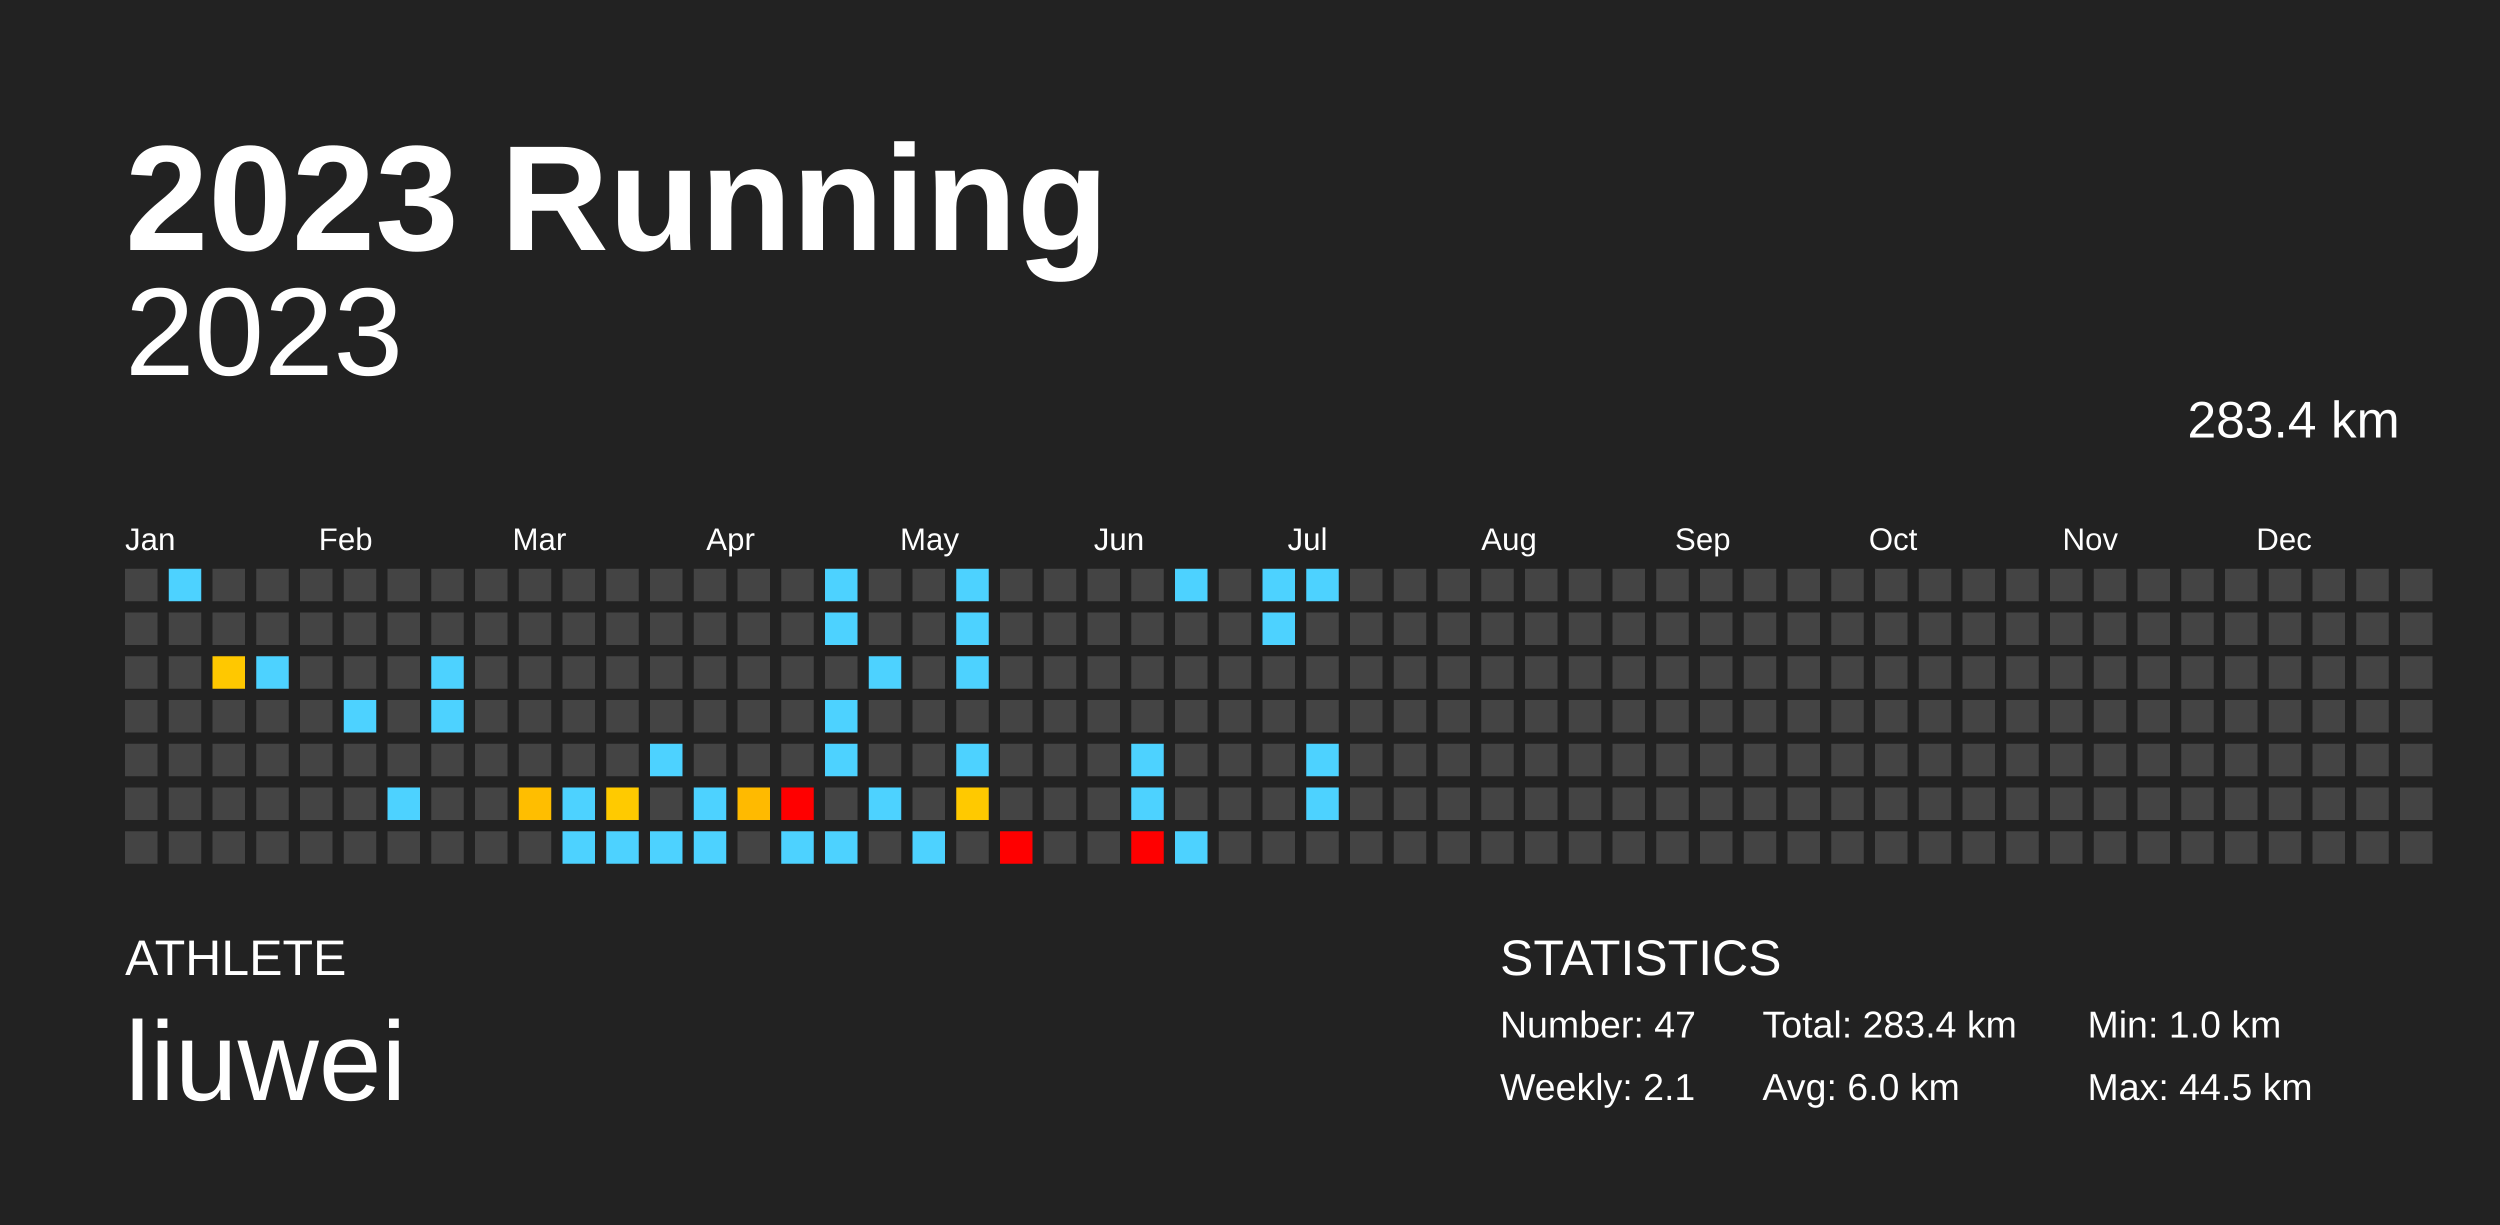
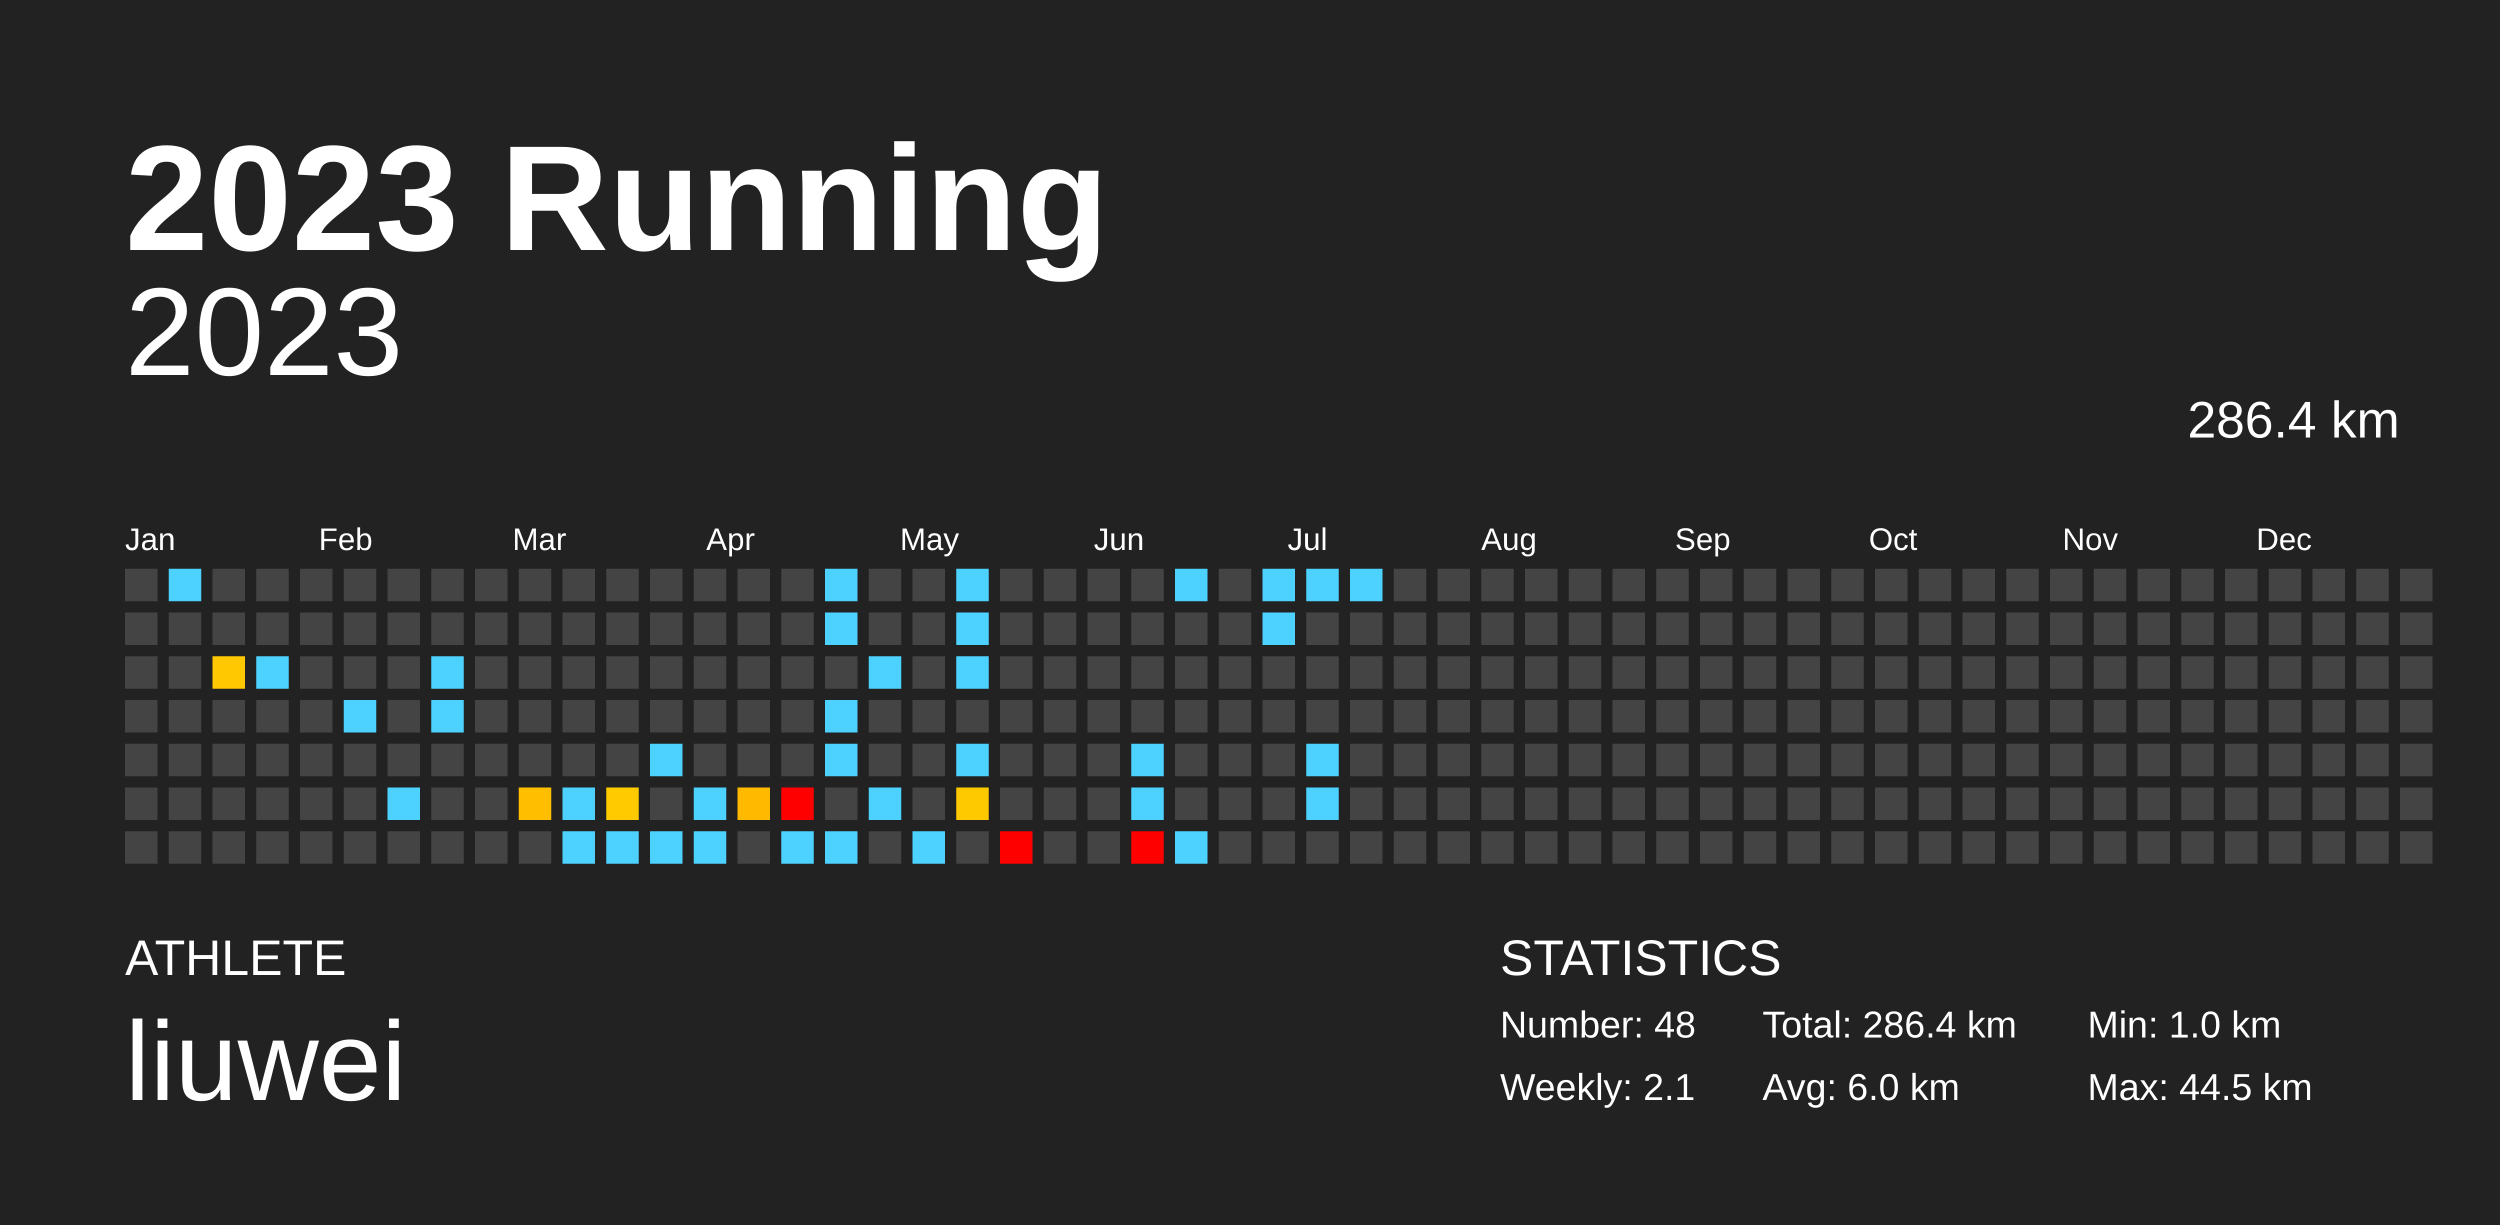
<svg xmlns="http://www.w3.org/2000/svg" baseProfile="full" height="98mm" version="1.1" viewBox="0,0,200,98" width="200mm">
  <defs />
  <rect fill="#222222" height="98" width="200" x="0" y="0" />
  <text fill="#FFFFFF" style="font-size:12px; font-family:Arial; font-weight:bold;" x="10" y="20">2023 Running</text>
  <text fill="#FFFFFF" style="font-size:4px; font-family:Arial" x="10" y="78">ATHLETE</text>
  <text fill="#FFFFFF" style="font-size:9px; font-family:Arial" x="10" y="88">liuwei</text>
  <text fill="#FFFFFF" style="font-size:4px; font-family:Arial" x="120" y="78">STATISTICS</text>
-   <text fill="#FFFFFF" style="font-size:3px; font-family:Arial" x="120" y="83">Number: 47</text>
+   <text fill="#FFFFFF" style="font-size:3px; font-family:Arial" x="120" y="83">Number: 48</text>
  <text fill="#FFFFFF" style="font-size:3px; font-family:Arial" x="120" y="88">Weekly: 2.1</text>
-   <text fill="#FFFFFF" style="font-size:3px; font-family:Arial" x="141" y="83">Total: 283.4 km</text>
+   <text fill="#FFFFFF" style="font-size:3px; font-family:Arial" x="141" y="83">Total: 286.4 km</text>
  <text fill="#FFFFFF" style="font-size:3px; font-family:Arial" x="141" y="88">Avg: 6.0 km</text>
  <text fill="#FFFFFF" style="font-size:3px; font-family:Arial" x="167" y="83">Min: 1.0 km</text>
  <text fill="#FFFFFF" style="font-size:3px; font-family:Arial" x="167" y="88">Max: 44.5 km</text>
  <text alignment-baseline="hanging" fill="#FFFFFF" style="font-size:10.0px; font-family:Arial;" x="10" y="30">2023</text>
-   <text alignment-baseline="hanging" fill="#FFFFFF" style="font-size:4.125px; font-family:Arial;" x="175" y="35">283.4 km</text>
+   <text alignment-baseline="hanging" fill="#FFFFFF" style="font-size:4.125px; font-family:Arial;" x="175" y="35">286.4 km</text>
  <text fill="#FFFFFF" style="font-size:2.5px; font-family:Arial" x="10.0" y="44">Jan</text>
  <text fill="#FFFFFF" style="font-size:2.5px; font-family:Arial" x="25.5" y="44">Feb</text>
  <text fill="#FFFFFF" style="font-size:2.5px; font-family:Arial" x="41.0" y="44">Mar</text>
  <text fill="#FFFFFF" style="font-size:2.5px; font-family:Arial" x="56.5" y="44">Apr</text>
  <text fill="#FFFFFF" style="font-size:2.5px; font-family:Arial" x="72.0" y="44">May</text>
  <text fill="#FFFFFF" style="font-size:2.5px; font-family:Arial" x="87.5" y="44">Jun</text>
  <text fill="#FFFFFF" style="font-size:2.5px; font-family:Arial" x="103.0" y="44">Jul</text>
  <text fill="#FFFFFF" style="font-size:2.5px; font-family:Arial" x="118.5" y="44">Aug</text>
  <text fill="#FFFFFF" style="font-size:2.5px; font-family:Arial" x="134.0" y="44">Sep</text>
  <text fill="#FFFFFF" style="font-size:2.5px; font-family:Arial" x="149.5" y="44">Oct</text>
  <text fill="#FFFFFF" style="font-size:2.5px; font-family:Arial" x="165.0" y="44">Nov</text>
  <text fill="#FFFFFF" style="font-size:2.5px; font-family:Arial" x="180.5" y="44">Dec</text>
  <rect fill="#444444" height="2.6" width="2.6" x="10.0" y="45.5" />
  <rect fill="#444444" height="2.6" width="2.6" x="10.0" y="49.0" />
  <rect fill="#444444" height="2.6" width="2.6" x="10.0" y="52.5" />
  <rect fill="#444444" height="2.6" width="2.6" x="10.0" y="56.0" />
  <rect fill="#444444" height="2.6" width="2.6" x="10.0" y="59.5" />
  <rect fill="#444444" height="2.6" width="2.6" x="10.0" y="63.0" />
  <rect fill="#444444" height="2.6" width="2.6" x="10.0" y="66.5" />
  <rect fill="#4dd2ff" height="2.6" width="2.6" x="13.5" y="45.5" />
  <rect fill="#444444" height="2.6" width="2.6" x="13.5" y="49.0" />
  <rect fill="#444444" height="2.6" width="2.6" x="13.5" y="52.5" />
  <rect fill="#444444" height="2.6" width="2.6" x="13.5" y="56.0" />
  <rect fill="#444444" height="2.6" width="2.6" x="13.5" y="59.5" />
  <rect fill="#444444" height="2.6" width="2.6" x="13.5" y="63.0" />
  <rect fill="#444444" height="2.6" width="2.6" x="13.5" y="66.5" />
  <rect fill="#444444" height="2.6" width="2.6" x="17.0" y="45.5" />
  <rect fill="#444444" height="2.6" width="2.6" x="17.0" y="49.0" />
  <rect fill="#ffc800" height="2.6" width="2.6" x="17.0" y="52.5" />
  <rect fill="#444444" height="2.6" width="2.6" x="17.0" y="56.0" />
  <rect fill="#444444" height="2.6" width="2.6" x="17.0" y="59.5" />
  <rect fill="#444444" height="2.6" width="2.6" x="17.0" y="63.0" />
  <rect fill="#444444" height="2.6" width="2.6" x="17.0" y="66.5" />
  <rect fill="#444444" height="2.6" width="2.6" x="20.5" y="45.5" />
  <rect fill="#444444" height="2.6" width="2.6" x="20.5" y="49.0" />
  <rect fill="#4dd2ff" height="2.6" width="2.6" x="20.5" y="52.5" />
  <rect fill="#444444" height="2.6" width="2.6" x="20.5" y="56.0" />
  <rect fill="#444444" height="2.6" width="2.6" x="20.5" y="59.5" />
  <rect fill="#444444" height="2.6" width="2.6" x="20.5" y="63.0" />
  <rect fill="#444444" height="2.6" width="2.6" x="20.5" y="66.5" />
  <rect fill="#444444" height="2.6" width="2.6" x="24.0" y="45.5" />
  <rect fill="#444444" height="2.6" width="2.6" x="24.0" y="49.0" />
  <rect fill="#444444" height="2.6" width="2.6" x="24.0" y="52.5" />
  <rect fill="#444444" height="2.6" width="2.6" x="24.0" y="56.0" />
  <rect fill="#444444" height="2.6" width="2.6" x="24.0" y="59.5" />
  <rect fill="#444444" height="2.6" width="2.6" x="24.0" y="63.0" />
  <rect fill="#444444" height="2.6" width="2.6" x="24.0" y="66.5" />
  <rect fill="#444444" height="2.6" width="2.6" x="27.5" y="45.5" />
  <rect fill="#444444" height="2.6" width="2.6" x="27.5" y="49.0" />
  <rect fill="#444444" height="2.6" width="2.6" x="27.5" y="52.5" />
  <rect fill="#4dd2ff" height="2.6" width="2.6" x="27.5" y="56.0" />
  <rect fill="#444444" height="2.6" width="2.6" x="27.5" y="59.5" />
  <rect fill="#444444" height="2.6" width="2.6" x="27.5" y="63.0" />
  <rect fill="#444444" height="2.6" width="2.6" x="27.5" y="66.5" />
  <rect fill="#444444" height="2.6" width="2.6" x="31.0" y="45.5" />
  <rect fill="#444444" height="2.6" width="2.6" x="31.0" y="49.0" />
  <rect fill="#444444" height="2.6" width="2.6" x="31.0" y="52.5" />
  <rect fill="#444444" height="2.6" width="2.6" x="31.0" y="56.0" />
  <rect fill="#444444" height="2.6" width="2.6" x="31.0" y="59.5" />
  <rect fill="#4dd2ff" height="2.6" width="2.6" x="31.0" y="63.0" />
  <rect fill="#444444" height="2.6" width="2.6" x="31.0" y="66.5" />
  <rect fill="#444444" height="2.6" width="2.6" x="34.5" y="45.5" />
  <rect fill="#444444" height="2.6" width="2.6" x="34.5" y="49.0" />
  <rect fill="#4dd2ff" height="2.6" width="2.6" x="34.5" y="52.5" />
  <rect fill="#4dd2ff" height="2.6" width="2.6" x="34.5" y="56.0" />
  <rect fill="#444444" height="2.6" width="2.6" x="34.5" y="59.5" />
  <rect fill="#444444" height="2.6" width="2.6" x="34.5" y="63.0" />
  <rect fill="#444444" height="2.6" width="2.6" x="34.5" y="66.5" />
  <rect fill="#444444" height="2.6" width="2.6" x="38.0" y="45.5" />
  <rect fill="#444444" height="2.6" width="2.6" x="38.0" y="49.0" />
  <rect fill="#444444" height="2.6" width="2.6" x="38.0" y="52.5" />
  <rect fill="#444444" height="2.6" width="2.6" x="38.0" y="56.0" />
  <rect fill="#444444" height="2.6" width="2.6" x="38.0" y="59.5" />
  <rect fill="#444444" height="2.6" width="2.6" x="38.0" y="63.0" />
  <rect fill="#444444" height="2.6" width="2.6" x="38.0" y="66.5" />
  <rect fill="#444444" height="2.6" width="2.6" x="41.5" y="45.5" />
  <rect fill="#444444" height="2.6" width="2.6" x="41.5" y="49.0" />
  <rect fill="#444444" height="2.6" width="2.6" x="41.5" y="52.5" />
  <rect fill="#444444" height="2.6" width="2.6" x="41.5" y="56.0" />
  <rect fill="#444444" height="2.6" width="2.6" x="41.5" y="59.5" />
  <rect fill="#ffbe00" height="2.6" width="2.6" x="41.5" y="63.0" />
  <rect fill="#444444" height="2.6" width="2.6" x="41.5" y="66.5" />
  <rect fill="#444444" height="2.6" width="2.6" x="45.0" y="45.5" />
  <rect fill="#444444" height="2.6" width="2.6" x="45.0" y="49.0" />
  <rect fill="#444444" height="2.6" width="2.6" x="45.0" y="52.5" />
  <rect fill="#444444" height="2.6" width="2.6" x="45.0" y="56.0" />
  <rect fill="#444444" height="2.6" width="2.6" x="45.0" y="59.5" />
  <rect fill="#4dd2ff" height="2.6" width="2.6" x="45.0" y="63.0" />
  <rect fill="#4dd2ff" height="2.6" width="2.6" x="45.0" y="66.5" />
  <rect fill="#444444" height="2.6" width="2.6" x="48.5" y="45.5" />
  <rect fill="#444444" height="2.6" width="2.6" x="48.5" y="49.0" />
  <rect fill="#444444" height="2.6" width="2.6" x="48.5" y="52.5" />
  <rect fill="#444444" height="2.6" width="2.6" x="48.5" y="56.0" />
  <rect fill="#444444" height="2.6" width="2.6" x="48.5" y="59.5" />
  <rect fill="#ffca00" height="2.6" width="2.6" x="48.5" y="63.0" />
  <rect fill="#4dd2ff" height="2.6" width="2.6" x="48.5" y="66.5" />
  <rect fill="#444444" height="2.6" width="2.6" x="52.0" y="45.5" />
  <rect fill="#444444" height="2.6" width="2.6" x="52.0" y="49.0" />
  <rect fill="#444444" height="2.6" width="2.6" x="52.0" y="52.5" />
  <rect fill="#444444" height="2.6" width="2.6" x="52.0" y="56.0" />
  <rect fill="#4dd2ff" height="2.6" width="2.6" x="52.0" y="59.5" />
  <rect fill="#444444" height="2.6" width="2.6" x="52.0" y="63.0" />
  <rect fill="#4dd2ff" height="2.6" width="2.6" x="52.0" y="66.5" />
  <rect fill="#444444" height="2.6" width="2.6" x="55.5" y="45.5" />
  <rect fill="#444444" height="2.6" width="2.6" x="55.5" y="49.0" />
  <rect fill="#444444" height="2.6" width="2.6" x="55.5" y="52.5" />
  <rect fill="#444444" height="2.6" width="2.6" x="55.5" y="56.0" />
  <rect fill="#444444" height="2.6" width="2.6" x="55.5" y="59.5" />
  <rect fill="#4dd2ff" height="2.6" width="2.6" x="55.5" y="63.0" />
  <rect fill="#4dd2ff" height="2.6" width="2.6" x="55.5" y="66.5" />
  <rect fill="#444444" height="2.6" width="2.6" x="59.0" y="45.5" />
  <rect fill="#444444" height="2.6" width="2.6" x="59.0" y="49.0" />
  <rect fill="#444444" height="2.6" width="2.6" x="59.0" y="52.5" />
  <rect fill="#444444" height="2.6" width="2.6" x="59.0" y="56.0" />
  <rect fill="#444444" height="2.6" width="2.6" x="59.0" y="59.5" />
  <rect fill="#ffba00" height="2.6" width="2.6" x="59.0" y="63.0" />
  <rect fill="#444444" height="2.6" width="2.6" x="59.0" y="66.5" />
  <rect fill="#444444" height="2.6" width="2.6" x="62.5" y="45.5" />
  <rect fill="#444444" height="2.6" width="2.6" x="62.5" y="49.0" />
  <rect fill="#444444" height="2.6" width="2.6" x="62.5" y="52.5" />
  <rect fill="#444444" height="2.6" width="2.6" x="62.5" y="56.0" />
  <rect fill="#444444" height="2.6" width="2.6" x="62.5" y="59.5" />
  <rect fill="red" height="2.6" width="2.6" x="62.5" y="63.0" />
  <rect fill="#4dd2ff" height="2.6" width="2.6" x="62.5" y="66.5" />
  <rect fill="#4dd2ff" height="2.6" width="2.6" x="66.0" y="45.5" />
  <rect fill="#4dd2ff" height="2.6" width="2.6" x="66.0" y="49.0" />
  <rect fill="#444444" height="2.6" width="2.6" x="66.0" y="52.5" />
  <rect fill="#4dd2ff" height="2.6" width="2.6" x="66.0" y="56.0" />
  <rect fill="#4dd2ff" height="2.6" width="2.6" x="66.0" y="59.5" />
  <rect fill="#444444" height="2.6" width="2.6" x="66.0" y="63.0" />
  <rect fill="#4dd2ff" height="2.6" width="2.6" x="66.0" y="66.5" />
  <rect fill="#444444" height="2.6" width="2.6" x="69.5" y="45.5" />
  <rect fill="#444444" height="2.6" width="2.6" x="69.5" y="49.0" />
  <rect fill="#4dd2ff" height="2.6" width="2.6" x="69.5" y="52.5" />
  <rect fill="#444444" height="2.6" width="2.6" x="69.5" y="56.0" />
  <rect fill="#444444" height="2.6" width="2.6" x="69.5" y="59.5" />
  <rect fill="#4dd2ff" height="2.6" width="2.6" x="69.5" y="63.0" />
  <rect fill="#444444" height="2.6" width="2.6" x="69.5" y="66.5" />
  <rect fill="#444444" height="2.6" width="2.6" x="73.0" y="45.5" />
  <rect fill="#444444" height="2.6" width="2.6" x="73.0" y="49.0" />
  <rect fill="#444444" height="2.6" width="2.6" x="73.0" y="52.5" />
  <rect fill="#444444" height="2.6" width="2.6" x="73.0" y="56.0" />
  <rect fill="#444444" height="2.6" width="2.6" x="73.0" y="59.5" />
  <rect fill="#444444" height="2.6" width="2.6" x="73.0" y="63.0" />
  <rect fill="#4dd2ff" height="2.6" width="2.6" x="73.0" y="66.5" />
  <rect fill="#4dd2ff" height="2.6" width="2.6" x="76.5" y="45.5" />
  <rect fill="#4dd2ff" height="2.6" width="2.6" x="76.5" y="49.0" />
  <rect fill="#4dd2ff" height="2.6" width="2.6" x="76.5" y="52.5" />
  <rect fill="#444444" height="2.6" width="2.6" x="76.5" y="56.0" />
  <rect fill="#4dd2ff" height="2.6" width="2.6" x="76.5" y="59.5" />
  <rect fill="#ffc900" height="2.6" width="2.6" x="76.5" y="63.0" />
  <rect fill="#444444" height="2.6" width="2.6" x="76.5" y="66.5" />
  <rect fill="#444444" height="2.6" width="2.6" x="80.0" y="45.5" />
  <rect fill="#444444" height="2.6" width="2.6" x="80.0" y="49.0" />
  <rect fill="#444444" height="2.6" width="2.6" x="80.0" y="52.5" />
  <rect fill="#444444" height="2.6" width="2.6" x="80.0" y="56.0" />
  <rect fill="#444444" height="2.6" width="2.6" x="80.0" y="59.5" />
  <rect fill="#444444" height="2.6" width="2.6" x="80.0" y="63.0" />
  <rect fill="red" height="2.6" width="2.6" x="80.0" y="66.5" />
  <rect fill="#444444" height="2.6" width="2.6" x="83.5" y="45.5" />
  <rect fill="#444444" height="2.6" width="2.6" x="83.5" y="49.0" />
  <rect fill="#444444" height="2.6" width="2.6" x="83.5" y="52.5" />
  <rect fill="#444444" height="2.6" width="2.6" x="83.5" y="56.0" />
  <rect fill="#444444" height="2.6" width="2.6" x="83.5" y="59.5" />
  <rect fill="#444444" height="2.6" width="2.6" x="83.5" y="63.0" />
  <rect fill="#444444" height="2.6" width="2.6" x="83.5" y="66.5" />
  <rect fill="#444444" height="2.6" width="2.6" x="87.0" y="45.5" />
  <rect fill="#444444" height="2.6" width="2.6" x="87.0" y="49.0" />
  <rect fill="#444444" height="2.6" width="2.6" x="87.0" y="52.5" />
  <rect fill="#444444" height="2.6" width="2.6" x="87.0" y="56.0" />
  <rect fill="#444444" height="2.6" width="2.6" x="87.0" y="59.5" />
  <rect fill="#444444" height="2.6" width="2.6" x="87.0" y="63.0" />
  <rect fill="#444444" height="2.6" width="2.6" x="87.0" y="66.5" />
  <rect fill="#444444" height="2.6" width="2.6" x="90.5" y="45.5" />
  <rect fill="#444444" height="2.6" width="2.6" x="90.5" y="49.0" />
  <rect fill="#444444" height="2.6" width="2.6" x="90.5" y="52.5" />
  <rect fill="#444444" height="2.6" width="2.6" x="90.5" y="56.0" />
  <rect fill="#4dd2ff" height="2.6" width="2.6" x="90.5" y="59.5" />
  <rect fill="#4dd2ff" height="2.6" width="2.6" x="90.5" y="63.0" />
  <rect fill="red" height="2.6" width="2.6" x="90.5" y="66.5" />
  <rect fill="#4dd2ff" height="2.6" width="2.6" x="94.0" y="45.5" />
  <rect fill="#444444" height="2.6" width="2.6" x="94.0" y="49.0" />
  <rect fill="#444444" height="2.6" width="2.6" x="94.0" y="52.5" />
  <rect fill="#444444" height="2.6" width="2.6" x="94.0" y="56.0" />
  <rect fill="#444444" height="2.6" width="2.6" x="94.0" y="59.5" />
  <rect fill="#444444" height="2.6" width="2.6" x="94.0" y="63.0" />
  <rect fill="#4dd2ff" height="2.6" width="2.6" x="94.0" y="66.5" />
  <rect fill="#444444" height="2.6" width="2.6" x="97.5" y="45.5" />
  <rect fill="#444444" height="2.6" width="2.6" x="97.5" y="49.0" />
  <rect fill="#444444" height="2.6" width="2.6" x="97.5" y="52.5" />
  <rect fill="#444444" height="2.6" width="2.6" x="97.5" y="56.0" />
  <rect fill="#444444" height="2.6" width="2.6" x="97.5" y="59.5" />
  <rect fill="#444444" height="2.6" width="2.6" x="97.5" y="63.0" />
  <rect fill="#444444" height="2.6" width="2.6" x="97.5" y="66.5" />
  <rect fill="#4dd2ff" height="2.6" width="2.6" x="101.0" y="45.5" />
  <rect fill="#4dd2ff" height="2.6" width="2.6" x="101.0" y="49.0" />
  <rect fill="#444444" height="2.6" width="2.6" x="101.0" y="52.5" />
  <rect fill="#444444" height="2.6" width="2.6" x="101.0" y="56.0" />
  <rect fill="#444444" height="2.6" width="2.6" x="101.0" y="59.5" />
  <rect fill="#444444" height="2.6" width="2.6" x="101.0" y="63.0" />
  <rect fill="#444444" height="2.6" width="2.6" x="101.0" y="66.5" />
  <rect fill="#4dd2ff" height="2.6" width="2.6" x="104.5" y="45.5" />
  <rect fill="#444444" height="2.6" width="2.6" x="104.5" y="49.0" />
  <rect fill="#444444" height="2.6" width="2.6" x="104.5" y="52.5" />
  <rect fill="#444444" height="2.6" width="2.6" x="104.5" y="56.0" />
  <rect fill="#4dd2ff" height="2.6" width="2.6" x="104.5" y="59.5" />
  <rect fill="#4dd2ff" height="2.6" width="2.6" x="104.5" y="63.0" />
  <rect fill="#444444" height="2.6" width="2.6" x="104.5" y="66.5" />
-   <rect fill="#444444" height="2.6" width="2.6" x="108.0" y="45.5" />
+   <rect fill="#4dd2ff" height="2.6" width="2.6" x="108.0" y="45.5" />
  <rect fill="#444444" height="2.6" width="2.6" x="108.0" y="49.0" />
  <rect fill="#444444" height="2.6" width="2.6" x="108.0" y="52.5" />
  <rect fill="#444444" height="2.6" width="2.6" x="108.0" y="56.0" />
  <rect fill="#444444" height="2.6" width="2.6" x="108.0" y="59.5" />
  <rect fill="#444444" height="2.6" width="2.6" x="108.0" y="63.0" />
  <rect fill="#444444" height="2.6" width="2.6" x="108.0" y="66.5" />
  <rect fill="#444444" height="2.6" width="2.6" x="111.5" y="45.5" />
  <rect fill="#444444" height="2.6" width="2.6" x="111.5" y="49.0" />
  <rect fill="#444444" height="2.6" width="2.6" x="111.5" y="52.5" />
  <rect fill="#444444" height="2.6" width="2.6" x="111.5" y="56.0" />
  <rect fill="#444444" height="2.6" width="2.6" x="111.5" y="59.5" />
  <rect fill="#444444" height="2.6" width="2.6" x="111.5" y="63.0" />
  <rect fill="#444444" height="2.6" width="2.6" x="111.5" y="66.5" />
  <rect fill="#444444" height="2.6" width="2.6" x="115.0" y="45.5" />
  <rect fill="#444444" height="2.6" width="2.6" x="115.0" y="49.0" />
  <rect fill="#444444" height="2.6" width="2.6" x="115.0" y="52.5" />
  <rect fill="#444444" height="2.6" width="2.6" x="115.0" y="56.0" />
  <rect fill="#444444" height="2.6" width="2.6" x="115.0" y="59.5" />
  <rect fill="#444444" height="2.6" width="2.6" x="115.0" y="63.0" />
  <rect fill="#444444" height="2.6" width="2.6" x="115.0" y="66.5" />
  <rect fill="#444444" height="2.6" width="2.6" x="118.5" y="45.5" />
  <rect fill="#444444" height="2.6" width="2.6" x="118.5" y="49.0" />
  <rect fill="#444444" height="2.6" width="2.6" x="118.5" y="52.5" />
  <rect fill="#444444" height="2.6" width="2.6" x="118.5" y="56.0" />
  <rect fill="#444444" height="2.6" width="2.6" x="118.5" y="59.5" />
  <rect fill="#444444" height="2.6" width="2.6" x="118.5" y="63.0" />
  <rect fill="#444444" height="2.6" width="2.6" x="118.5" y="66.5" />
  <rect fill="#444444" height="2.6" width="2.6" x="122.0" y="45.5" />
  <rect fill="#444444" height="2.6" width="2.6" x="122.0" y="49.0" />
  <rect fill="#444444" height="2.6" width="2.6" x="122.0" y="52.5" />
  <rect fill="#444444" height="2.6" width="2.6" x="122.0" y="56.0" />
  <rect fill="#444444" height="2.6" width="2.6" x="122.0" y="59.5" />
  <rect fill="#444444" height="2.6" width="2.6" x="122.0" y="63.0" />
  <rect fill="#444444" height="2.6" width="2.6" x="122.0" y="66.5" />
  <rect fill="#444444" height="2.6" width="2.6" x="125.5" y="45.5" />
  <rect fill="#444444" height="2.6" width="2.6" x="125.5" y="49.0" />
  <rect fill="#444444" height="2.6" width="2.6" x="125.5" y="52.5" />
  <rect fill="#444444" height="2.6" width="2.6" x="125.5" y="56.0" />
  <rect fill="#444444" height="2.6" width="2.6" x="125.5" y="59.5" />
  <rect fill="#444444" height="2.6" width="2.6" x="125.5" y="63.0" />
  <rect fill="#444444" height="2.6" width="2.6" x="125.5" y="66.5" />
  <rect fill="#444444" height="2.6" width="2.6" x="129.0" y="45.5" />
  <rect fill="#444444" height="2.6" width="2.6" x="129.0" y="49.0" />
  <rect fill="#444444" height="2.6" width="2.6" x="129.0" y="52.5" />
  <rect fill="#444444" height="2.6" width="2.6" x="129.0" y="56.0" />
  <rect fill="#444444" height="2.6" width="2.6" x="129.0" y="59.5" />
  <rect fill="#444444" height="2.6" width="2.6" x="129.0" y="63.0" />
  <rect fill="#444444" height="2.6" width="2.6" x="129.0" y="66.5" />
  <rect fill="#444444" height="2.6" width="2.6" x="132.5" y="45.5" />
  <rect fill="#444444" height="2.6" width="2.6" x="132.5" y="49.0" />
  <rect fill="#444444" height="2.6" width="2.6" x="132.5" y="52.5" />
  <rect fill="#444444" height="2.6" width="2.6" x="132.5" y="56.0" />
  <rect fill="#444444" height="2.6" width="2.6" x="132.5" y="59.5" />
  <rect fill="#444444" height="2.6" width="2.6" x="132.5" y="63.0" />
  <rect fill="#444444" height="2.6" width="2.6" x="132.5" y="66.5" />
  <rect fill="#444444" height="2.6" width="2.6" x="136.0" y="45.5" />
  <rect fill="#444444" height="2.6" width="2.6" x="136.0" y="49.0" />
  <rect fill="#444444" height="2.6" width="2.6" x="136.0" y="52.5" />
  <rect fill="#444444" height="2.6" width="2.6" x="136.0" y="56.0" />
  <rect fill="#444444" height="2.6" width="2.6" x="136.0" y="59.5" />
  <rect fill="#444444" height="2.6" width="2.6" x="136.0" y="63.0" />
  <rect fill="#444444" height="2.6" width="2.6" x="136.0" y="66.5" />
  <rect fill="#444444" height="2.6" width="2.6" x="139.5" y="45.5" />
  <rect fill="#444444" height="2.6" width="2.6" x="139.5" y="49.0" />
  <rect fill="#444444" height="2.6" width="2.6" x="139.5" y="52.5" />
  <rect fill="#444444" height="2.6" width="2.6" x="139.5" y="56.0" />
  <rect fill="#444444" height="2.6" width="2.6" x="139.5" y="59.5" />
  <rect fill="#444444" height="2.6" width="2.6" x="139.5" y="63.0" />
  <rect fill="#444444" height="2.6" width="2.6" x="139.5" y="66.5" />
  <rect fill="#444444" height="2.6" width="2.6" x="143.0" y="45.5" />
  <rect fill="#444444" height="2.6" width="2.6" x="143.0" y="49.0" />
  <rect fill="#444444" height="2.6" width="2.6" x="143.0" y="52.5" />
  <rect fill="#444444" height="2.6" width="2.6" x="143.0" y="56.0" />
  <rect fill="#444444" height="2.6" width="2.6" x="143.0" y="59.5" />
  <rect fill="#444444" height="2.6" width="2.6" x="143.0" y="63.0" />
  <rect fill="#444444" height="2.6" width="2.6" x="143.0" y="66.5" />
  <rect fill="#444444" height="2.6" width="2.6" x="146.5" y="45.5" />
  <rect fill="#444444" height="2.6" width="2.6" x="146.5" y="49.0" />
  <rect fill="#444444" height="2.6" width="2.6" x="146.5" y="52.5" />
  <rect fill="#444444" height="2.6" width="2.6" x="146.5" y="56.0" />
  <rect fill="#444444" height="2.6" width="2.6" x="146.5" y="59.5" />
  <rect fill="#444444" height="2.6" width="2.6" x="146.5" y="63.0" />
  <rect fill="#444444" height="2.6" width="2.6" x="146.5" y="66.5" />
  <rect fill="#444444" height="2.6" width="2.6" x="150.0" y="45.5" />
  <rect fill="#444444" height="2.6" width="2.6" x="150.0" y="49.0" />
  <rect fill="#444444" height="2.6" width="2.6" x="150.0" y="52.5" />
  <rect fill="#444444" height="2.6" width="2.6" x="150.0" y="56.0" />
  <rect fill="#444444" height="2.6" width="2.6" x="150.0" y="59.5" />
  <rect fill="#444444" height="2.6" width="2.6" x="150.0" y="63.0" />
  <rect fill="#444444" height="2.6" width="2.6" x="150.0" y="66.5" />
  <rect fill="#444444" height="2.6" width="2.6" x="153.5" y="45.5" />
  <rect fill="#444444" height="2.6" width="2.6" x="153.5" y="49.0" />
  <rect fill="#444444" height="2.6" width="2.6" x="153.5" y="52.5" />
  <rect fill="#444444" height="2.6" width="2.6" x="153.5" y="56.0" />
  <rect fill="#444444" height="2.6" width="2.6" x="153.5" y="59.5" />
  <rect fill="#444444" height="2.6" width="2.6" x="153.5" y="63.0" />
  <rect fill="#444444" height="2.6" width="2.6" x="153.5" y="66.5" />
  <rect fill="#444444" height="2.6" width="2.6" x="157.0" y="45.5" />
  <rect fill="#444444" height="2.6" width="2.6" x="157.0" y="49.0" />
  <rect fill="#444444" height="2.6" width="2.6" x="157.0" y="52.5" />
  <rect fill="#444444" height="2.6" width="2.6" x="157.0" y="56.0" />
  <rect fill="#444444" height="2.6" width="2.6" x="157.0" y="59.5" />
  <rect fill="#444444" height="2.6" width="2.6" x="157.0" y="63.0" />
  <rect fill="#444444" height="2.6" width="2.6" x="157.0" y="66.5" />
  <rect fill="#444444" height="2.6" width="2.6" x="160.5" y="45.5" />
  <rect fill="#444444" height="2.6" width="2.6" x="160.5" y="49.0" />
  <rect fill="#444444" height="2.6" width="2.6" x="160.5" y="52.5" />
  <rect fill="#444444" height="2.6" width="2.6" x="160.5" y="56.0" />
  <rect fill="#444444" height="2.6" width="2.6" x="160.5" y="59.5" />
  <rect fill="#444444" height="2.6" width="2.6" x="160.5" y="63.0" />
  <rect fill="#444444" height="2.6" width="2.6" x="160.5" y="66.5" />
  <rect fill="#444444" height="2.6" width="2.6" x="164.0" y="45.5" />
  <rect fill="#444444" height="2.6" width="2.6" x="164.0" y="49.0" />
  <rect fill="#444444" height="2.6" width="2.6" x="164.0" y="52.5" />
  <rect fill="#444444" height="2.6" width="2.6" x="164.0" y="56.0" />
  <rect fill="#444444" height="2.6" width="2.6" x="164.0" y="59.5" />
  <rect fill="#444444" height="2.6" width="2.6" x="164.0" y="63.0" />
  <rect fill="#444444" height="2.6" width="2.6" x="164.0" y="66.5" />
  <rect fill="#444444" height="2.6" width="2.6" x="167.5" y="45.5" />
  <rect fill="#444444" height="2.6" width="2.6" x="167.5" y="49.0" />
  <rect fill="#444444" height="2.6" width="2.6" x="167.5" y="52.5" />
  <rect fill="#444444" height="2.6" width="2.6" x="167.5" y="56.0" />
  <rect fill="#444444" height="2.6" width="2.6" x="167.5" y="59.5" />
  <rect fill="#444444" height="2.6" width="2.6" x="167.5" y="63.0" />
  <rect fill="#444444" height="2.6" width="2.6" x="167.5" y="66.5" />
  <rect fill="#444444" height="2.6" width="2.6" x="171.0" y="45.5" />
  <rect fill="#444444" height="2.6" width="2.6" x="171.0" y="49.0" />
  <rect fill="#444444" height="2.6" width="2.6" x="171.0" y="52.5" />
  <rect fill="#444444" height="2.6" width="2.6" x="171.0" y="56.0" />
  <rect fill="#444444" height="2.6" width="2.6" x="171.0" y="59.5" />
  <rect fill="#444444" height="2.6" width="2.6" x="171.0" y="63.0" />
  <rect fill="#444444" height="2.6" width="2.6" x="171.0" y="66.5" />
  <rect fill="#444444" height="2.6" width="2.6" x="174.5" y="45.5" />
  <rect fill="#444444" height="2.6" width="2.6" x="174.5" y="49.0" />
  <rect fill="#444444" height="2.6" width="2.6" x="174.5" y="52.5" />
  <rect fill="#444444" height="2.6" width="2.6" x="174.5" y="56.0" />
  <rect fill="#444444" height="2.6" width="2.6" x="174.5" y="59.5" />
  <rect fill="#444444" height="2.6" width="2.6" x="174.5" y="63.0" />
  <rect fill="#444444" height="2.6" width="2.6" x="174.5" y="66.5" />
  <rect fill="#444444" height="2.6" width="2.6" x="178.0" y="45.5" />
  <rect fill="#444444" height="2.6" width="2.6" x="178.0" y="49.0" />
  <rect fill="#444444" height="2.6" width="2.6" x="178.0" y="52.5" />
  <rect fill="#444444" height="2.6" width="2.6" x="178.0" y="56.0" />
  <rect fill="#444444" height="2.6" width="2.6" x="178.0" y="59.5" />
  <rect fill="#444444" height="2.6" width="2.6" x="178.0" y="63.0" />
  <rect fill="#444444" height="2.6" width="2.6" x="178.0" y="66.5" />
  <rect fill="#444444" height="2.6" width="2.6" x="181.5" y="45.5" />
  <rect fill="#444444" height="2.6" width="2.6" x="181.5" y="49.0" />
  <rect fill="#444444" height="2.6" width="2.6" x="181.5" y="52.5" />
  <rect fill="#444444" height="2.6" width="2.6" x="181.5" y="56.0" />
  <rect fill="#444444" height="2.6" width="2.6" x="181.5" y="59.5" />
  <rect fill="#444444" height="2.6" width="2.6" x="181.5" y="63.0" />
  <rect fill="#444444" height="2.6" width="2.6" x="181.5" y="66.5" />
  <rect fill="#444444" height="2.6" width="2.6" x="185.0" y="45.5" />
  <rect fill="#444444" height="2.6" width="2.6" x="185.0" y="49.0" />
  <rect fill="#444444" height="2.6" width="2.6" x="185.0" y="52.5" />
  <rect fill="#444444" height="2.6" width="2.6" x="185.0" y="56.0" />
  <rect fill="#444444" height="2.6" width="2.6" x="185.0" y="59.5" />
  <rect fill="#444444" height="2.6" width="2.6" x="185.0" y="63.0" />
  <rect fill="#444444" height="2.6" width="2.6" x="185.0" y="66.5" />
  <rect fill="#444444" height="2.6" width="2.6" x="188.5" y="45.5" />
  <rect fill="#444444" height="2.6" width="2.6" x="188.5" y="49.0" />
  <rect fill="#444444" height="2.6" width="2.6" x="188.5" y="52.5" />
  <rect fill="#444444" height="2.6" width="2.6" x="188.5" y="56.0" />
  <rect fill="#444444" height="2.6" width="2.6" x="188.5" y="59.5" />
  <rect fill="#444444" height="2.6" width="2.6" x="188.5" y="63.0" />
  <rect fill="#444444" height="2.6" width="2.6" x="188.5" y="66.5" />
  <rect fill="#444444" height="2.6" width="2.6" x="192.0" y="45.5" />
  <rect fill="#444444" height="2.6" width="2.6" x="192.0" y="49.0" />
  <rect fill="#444444" height="2.6" width="2.6" x="192.0" y="52.5" />
  <rect fill="#444444" height="2.6" width="2.6" x="192.0" y="56.0" />
  <rect fill="#444444" height="2.6" width="2.6" x="192.0" y="59.5" />
  <rect fill="#444444" height="2.6" width="2.6" x="192.0" y="63.0" />
  <rect fill="#444444" height="2.6" width="2.6" x="192.0" y="66.5" />
</svg>
